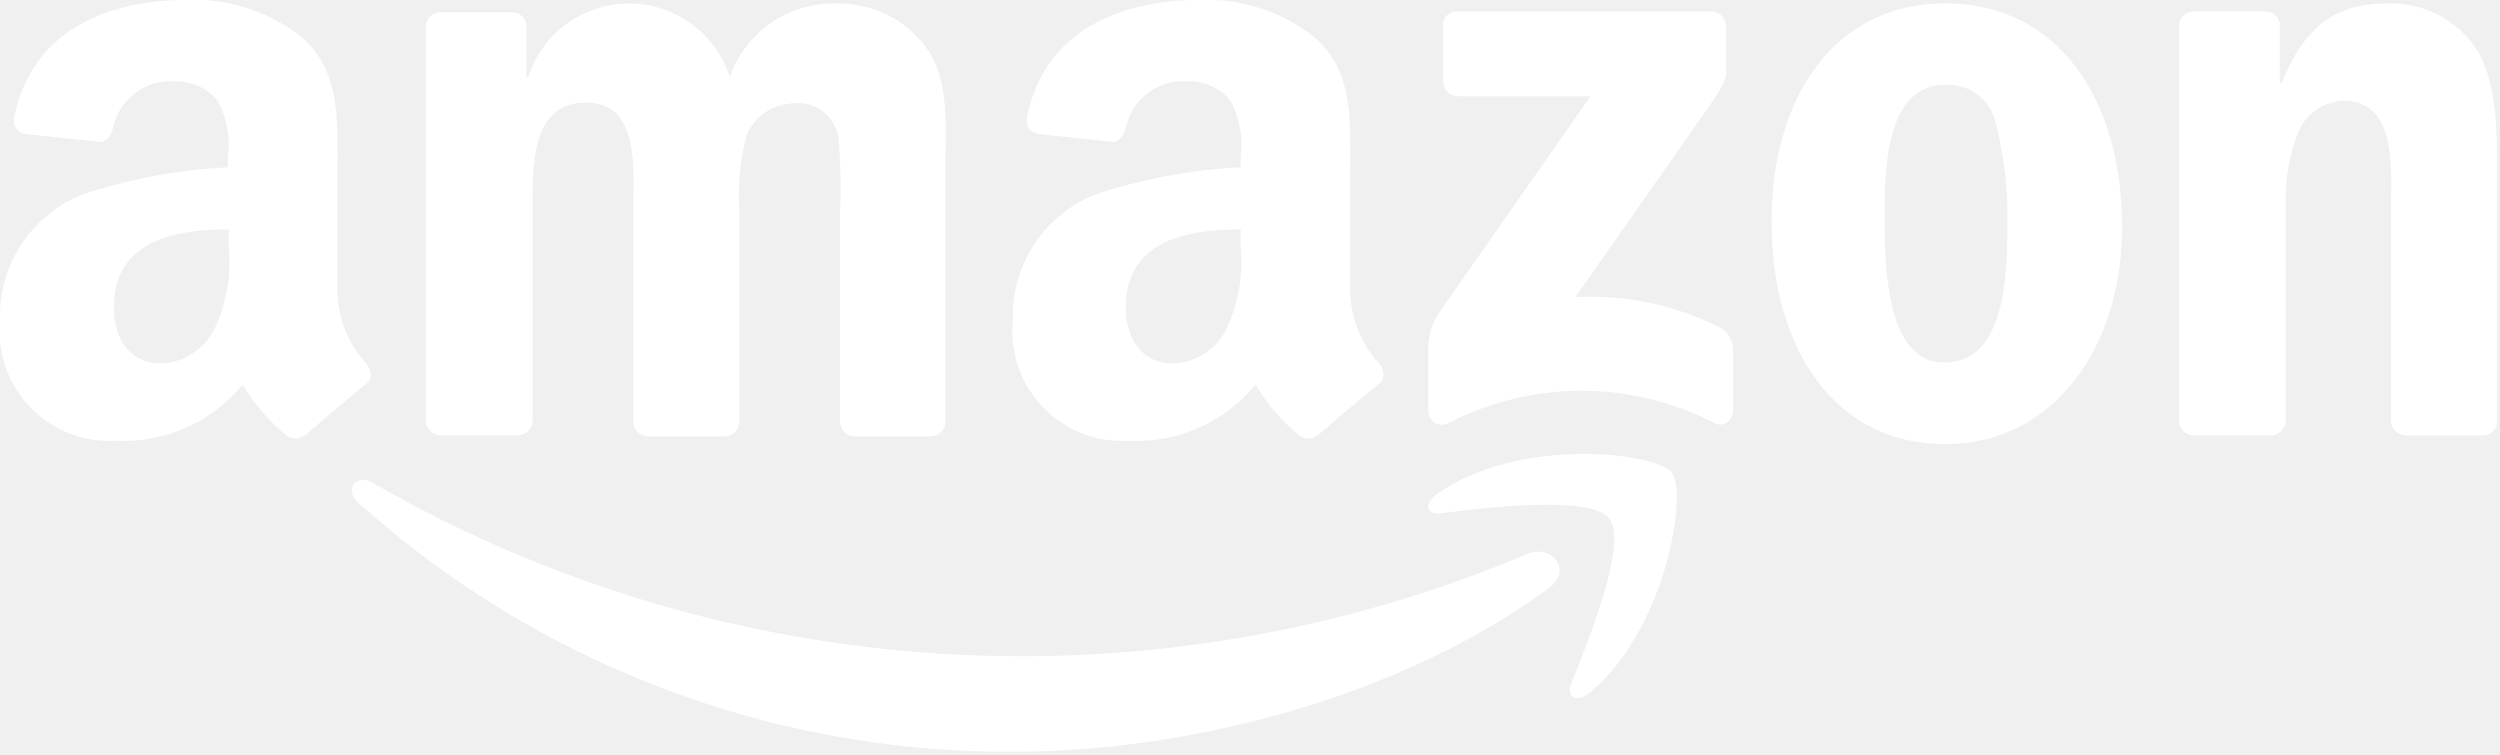
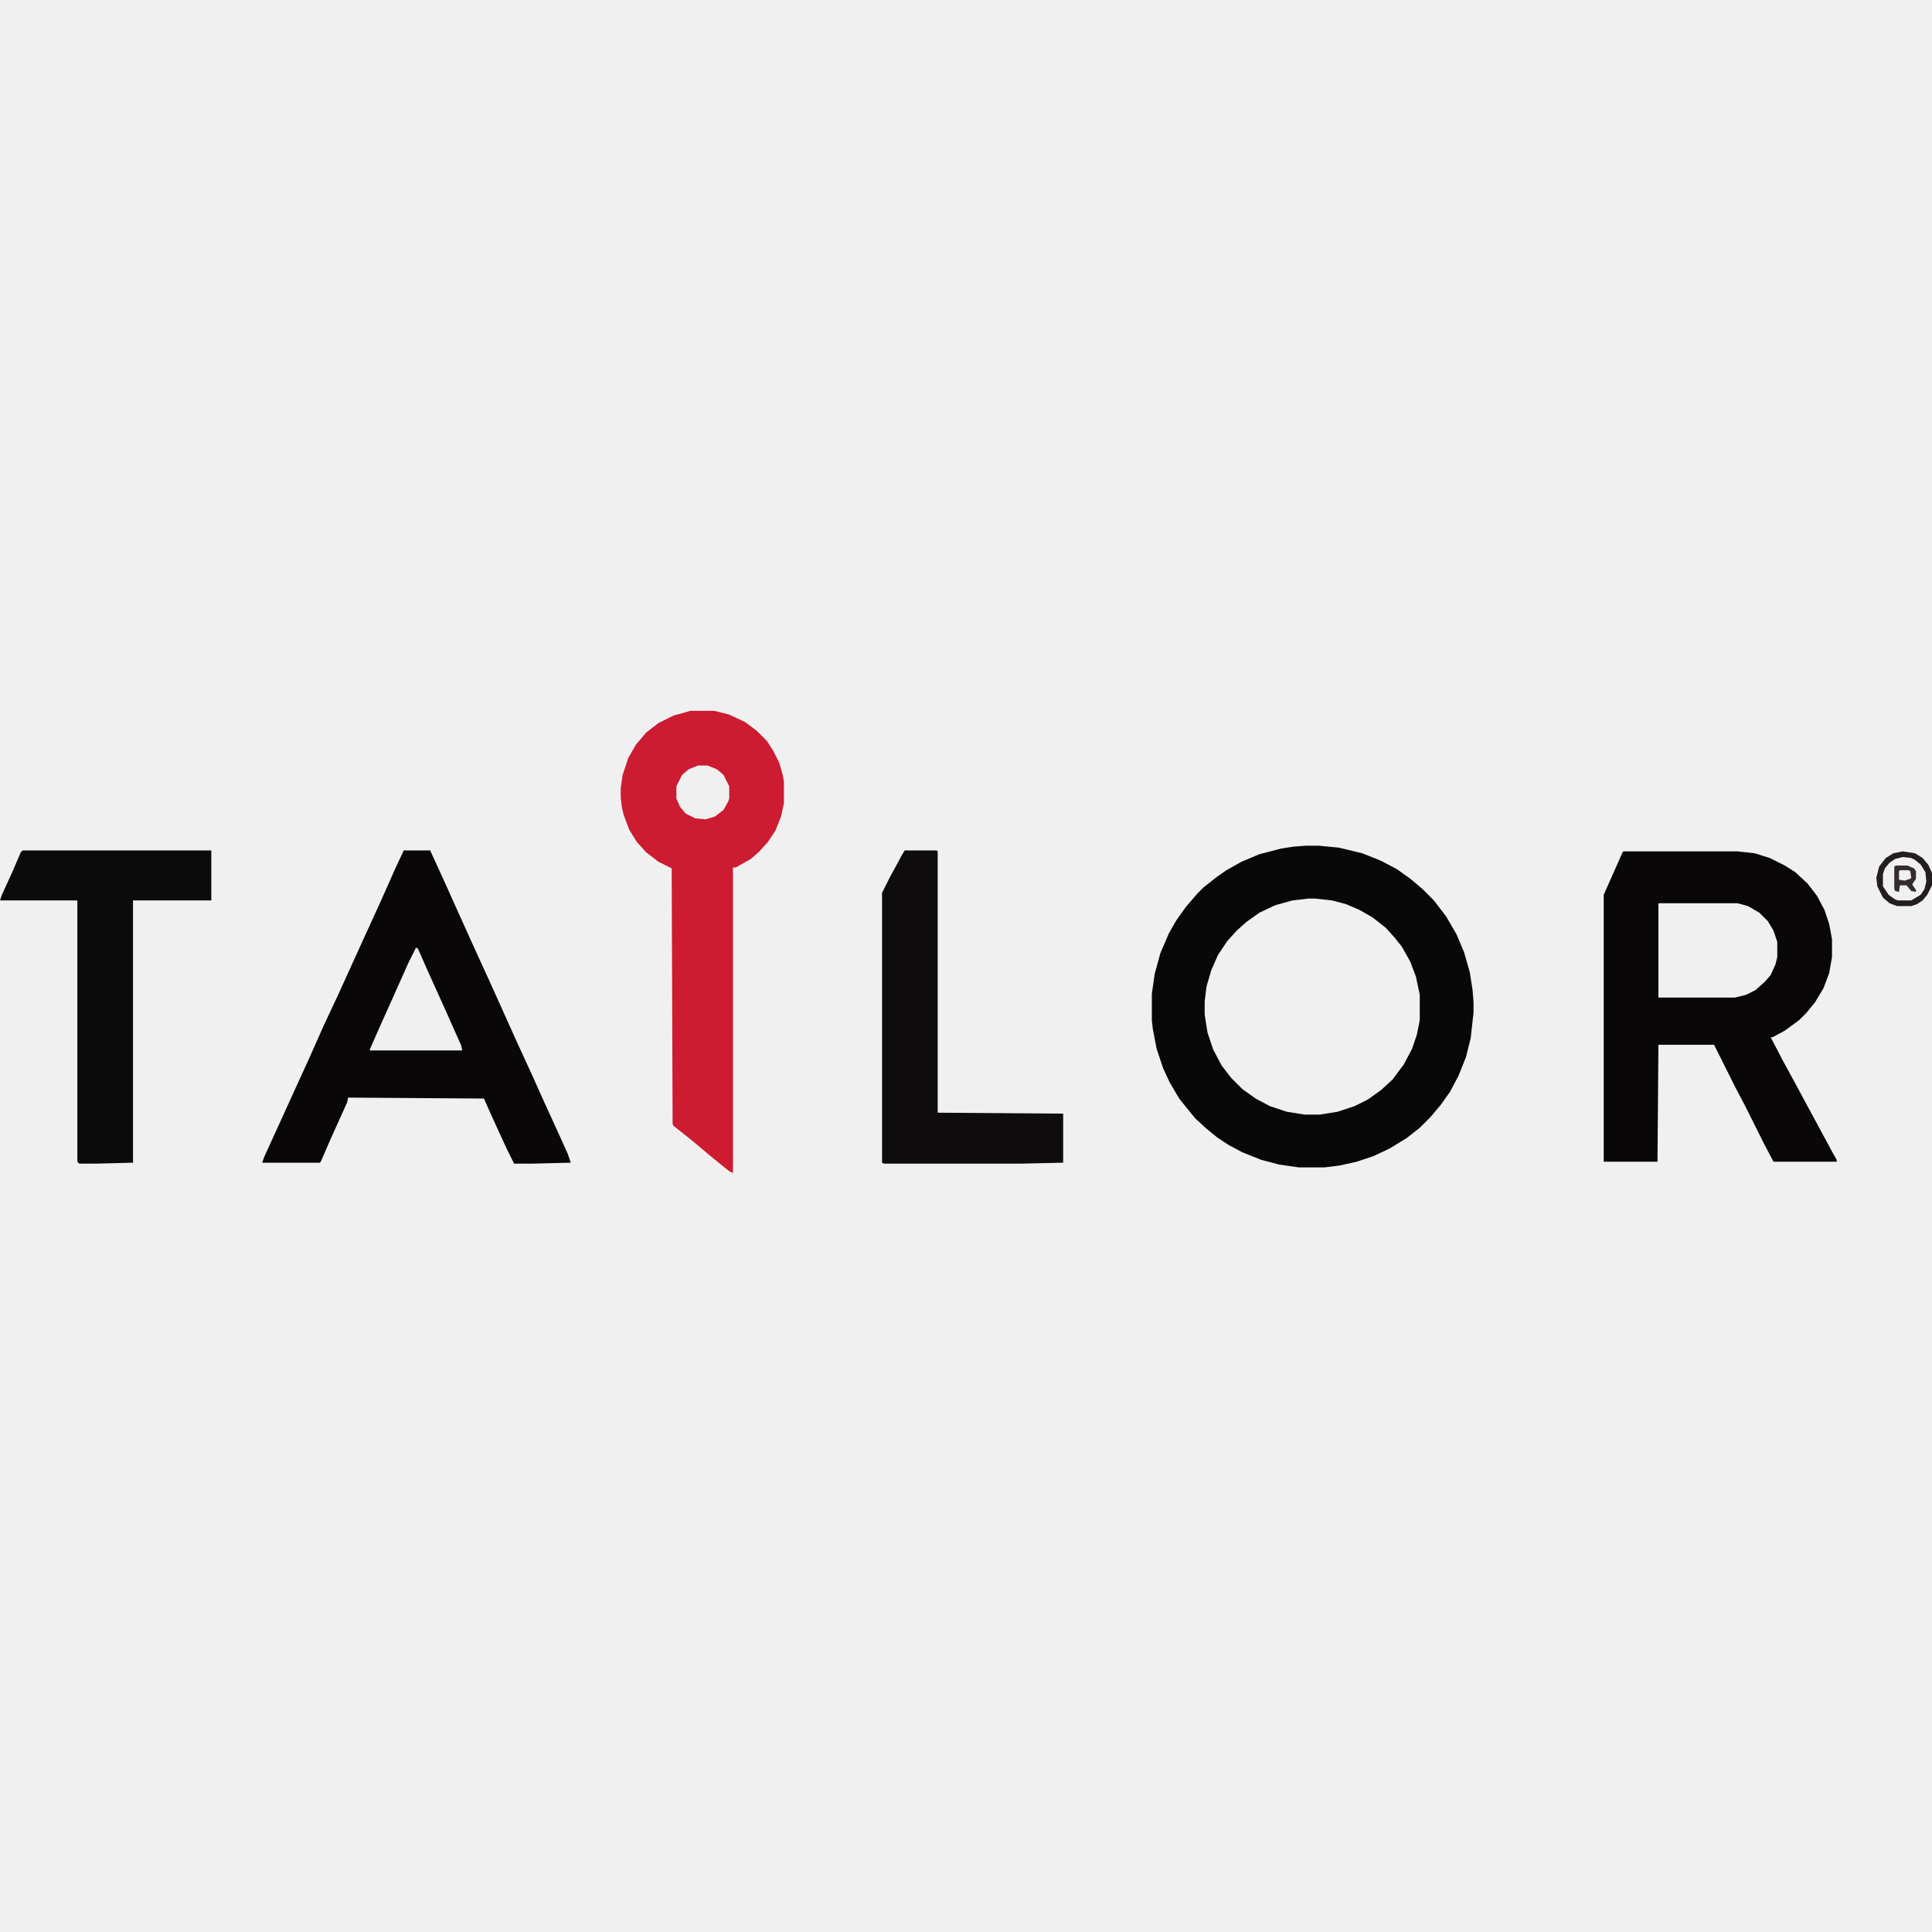
- <svg xmlns="http://www.w3.org/2000/svg" width="106" height="32" viewBox="0 0 106 32" fill="none">
-   <g clip-path="url(#clip0_512_11000)">
-     <path fill-rule="evenodd" clip-rule="evenodd" d="M65.68 24.927C59.55 29.459 50.635 31.874 42.945 31.874C32.688 31.925 22.779 28.149 15.157 21.285C14.6 20.765 15.082 20.059 15.791 20.469C23.173 24.717 31.437 27.199 39.938 27.721C48.439 28.243 56.945 26.79 64.791 23.477C65.829 23.07 66.684 24.189 65.68 24.927Z" fill="white" />
-     <path fill-rule="evenodd" clip-rule="evenodd" d="M68.244 21.992C67.464 20.989 63.044 21.509 61.074 21.769C60.479 21.844 60.367 21.324 60.925 20.952C64.455 18.463 70.212 19.206 70.882 20.024C71.552 20.842 70.697 26.637 67.39 29.385C66.87 29.794 66.387 29.57 66.61 29.014C67.352 27.157 69.024 23.032 68.244 21.992Z" fill="white" />
-     <path fill-rule="evenodd" clip-rule="evenodd" d="M61.185 3.492V1.082C61.181 1.003 61.194 0.923 61.222 0.849C61.25 0.775 61.294 0.708 61.35 0.652C61.406 0.596 61.474 0.552 61.548 0.524C61.622 0.495 61.701 0.483 61.78 0.487H72.55C72.712 0.483 72.87 0.543 72.989 0.654C73.108 0.766 73.178 0.919 73.184 1.082V3.125C73.184 3.46 72.887 3.905 72.367 4.647L66.795 12.597C68.918 12.483 71.035 12.93 72.93 13.893C73.095 13.988 73.232 14.123 73.33 14.285C73.427 14.448 73.481 14.633 73.487 14.822V17.385C73.487 17.757 73.115 18.165 72.707 17.942C70.949 17.032 68.998 16.561 67.018 16.567C65.039 16.573 63.091 17.058 61.339 17.979C61.25 18.011 61.155 18.02 61.062 18.008C60.968 17.994 60.88 17.959 60.803 17.904C60.726 17.85 60.664 17.777 60.622 17.693C60.579 17.609 60.557 17.516 60.559 17.422V14.967C60.522 14.392 60.665 13.821 60.967 13.332L67.436 4.082H61.826C61.663 4.086 61.505 4.026 61.387 3.914C61.268 3.803 61.198 3.649 61.192 3.487L61.185 3.492ZM21.918 18.458H18.645C18.498 18.444 18.36 18.381 18.253 18.281C18.145 18.18 18.074 18.047 18.05 17.901V1.115C18.056 0.952 18.126 0.799 18.245 0.687C18.363 0.576 18.521 0.516 18.684 0.52H21.728C21.879 0.522 22.023 0.58 22.133 0.683C22.243 0.786 22.311 0.927 22.323 1.077V3.269H22.398C22.687 2.363 23.257 1.572 24.025 1.011C24.793 0.45 25.719 0.148 26.67 0.148C27.621 0.148 28.548 0.45 29.316 1.011C30.084 1.572 30.653 2.363 30.943 3.269C31.268 2.334 31.884 1.528 32.698 0.967C33.513 0.406 34.486 0.12 35.474 0.148C36.209 0.134 36.935 0.294 37.595 0.618C38.254 0.941 38.826 1.417 39.264 2.007C40.304 3.418 40.081 5.462 40.081 7.282V17.907C40.075 18.069 40.005 18.223 39.886 18.334C39.767 18.445 39.61 18.506 39.447 18.502H36.215C36.06 18.492 35.914 18.427 35.805 18.317C35.695 18.207 35.63 18.061 35.62 17.907V8.991C35.67 7.938 35.645 6.883 35.545 5.833C35.477 5.387 35.237 4.985 34.876 4.714C34.514 4.443 34.061 4.325 33.614 4.385C33.187 4.397 32.774 4.534 32.424 4.778C32.074 5.022 31.804 5.363 31.645 5.76C31.376 6.814 31.276 7.905 31.349 8.991V17.907C31.342 18.069 31.272 18.223 31.153 18.334C31.035 18.445 30.877 18.506 30.714 18.502H27.446C27.291 18.492 27.145 18.427 27.035 18.317C26.926 18.207 26.86 18.061 26.851 17.907V8.991C26.851 7.133 27.148 4.348 24.844 4.348C22.504 4.348 22.578 7.023 22.578 8.991V17.907C22.555 18.065 22.473 18.21 22.35 18.313C22.227 18.416 22.07 18.469 21.909 18.463L21.918 18.458ZM82.472 0.143C87.339 0.143 89.977 4.304 89.977 9.617C89.977 14.743 87.079 18.83 82.472 18.83C77.717 18.83 75.116 14.67 75.116 9.468C75.079 4.23 77.716 0.143 82.472 0.143ZM82.472 3.598C80.062 3.598 79.909 6.905 79.909 8.948C79.909 10.992 79.872 15.375 82.435 15.375C84.962 15.375 85.11 11.845 85.11 9.691C85.156 8.19 84.993 6.69 84.627 5.233C84.525 4.747 84.251 4.314 83.855 4.014C83.459 3.715 82.968 3.569 82.472 3.603V3.598ZM96.254 18.458H92.985C92.831 18.449 92.685 18.383 92.575 18.274C92.466 18.164 92.4 18.018 92.391 17.863V1.04C92.411 0.886 92.487 0.745 92.603 0.643C92.72 0.54 92.87 0.484 93.025 0.483H96.069C96.207 0.488 96.34 0.538 96.448 0.625C96.555 0.712 96.631 0.832 96.664 0.966V3.53H96.739C97.667 1.226 98.93 0.15 101.197 0.15C101.951 0.115 102.701 0.279 103.372 0.624C104.043 0.97 104.613 1.485 105.023 2.118C105.878 3.456 105.878 5.722 105.878 7.356V17.945C105.856 18.095 105.778 18.231 105.661 18.327C105.544 18.423 105.395 18.472 105.244 18.465H101.975C101.834 18.451 101.701 18.394 101.594 18.301C101.487 18.207 101.413 18.083 101.381 17.945V8.806C101.381 6.949 101.604 4.274 99.337 4.274C98.927 4.293 98.531 4.429 98.195 4.666C97.859 4.903 97.598 5.231 97.442 5.611C97.045 6.627 96.868 7.716 96.922 8.806V17.871C96.902 18.034 96.823 18.185 96.7 18.294C96.577 18.403 96.418 18.465 96.254 18.466V18.458ZM52.603 10.434C52.725 11.63 52.519 12.837 52.009 13.925C51.801 14.355 51.481 14.721 51.082 14.983C50.682 15.245 50.219 15.393 49.742 15.412C48.474 15.412 47.736 14.445 47.736 13.034C47.736 10.243 50.224 9.727 52.602 9.727L52.603 10.434ZM55.91 18.424C55.804 18.517 55.672 18.573 55.532 18.587C55.392 18.6 55.252 18.57 55.13 18.499C54.373 17.887 53.732 17.144 53.235 16.307C52.587 17.099 51.762 17.727 50.826 18.14C49.89 18.554 48.87 18.74 47.849 18.685C47.178 18.725 46.507 18.619 45.882 18.374C45.256 18.129 44.691 17.752 44.225 17.269C43.76 16.785 43.404 16.206 43.183 15.572C42.962 14.938 42.881 14.264 42.945 13.595C42.907 12.453 43.221 11.326 43.846 10.369C44.471 9.412 45.375 8.67 46.437 8.246C48.431 7.584 50.505 7.197 52.603 7.094V6.685C52.715 5.87 52.572 5.039 52.195 4.307C51.982 4.03 51.705 3.808 51.389 3.66C51.072 3.511 50.724 3.44 50.375 3.452C49.77 3.4 49.167 3.571 48.681 3.934C48.194 4.297 47.858 4.826 47.737 5.421C47.662 5.718 47.477 6.016 47.18 6.016L44.022 5.681C43.946 5.67 43.872 5.644 43.806 5.604C43.74 5.565 43.683 5.512 43.638 5.45C43.593 5.387 43.561 5.316 43.544 5.241C43.527 5.166 43.525 5.088 43.539 5.013C44.282 1.149 47.737 -0.003 50.857 -0.003C52.65 -0.079 54.409 0.502 55.804 1.632C57.401 3.119 57.252 5.124 57.252 7.279V12.369C57.273 13.5 57.709 14.584 58.479 15.413C58.702 15.71 58.739 16.081 58.479 16.268C57.767 16.828 56.579 17.869 55.91 18.427V18.424ZM9.696 10.434C9.818 11.63 9.612 12.837 9.102 13.925C8.894 14.355 8.574 14.721 8.175 14.983C7.775 15.245 7.312 15.393 6.835 15.412C5.567 15.412 4.828 14.445 4.828 13.034C4.828 10.243 7.317 9.727 9.695 9.727L9.696 10.434ZM12.966 18.424C12.86 18.517 12.728 18.573 12.588 18.587C12.448 18.6 12.308 18.57 12.186 18.499C11.43 17.887 10.788 17.144 10.291 16.307C9.644 17.099 8.818 17.727 7.882 18.14C6.946 18.554 5.926 18.74 4.905 18.685C4.234 18.725 3.563 18.619 2.938 18.374C2.313 18.129 1.747 17.752 1.282 17.269C0.816 16.785 0.46 16.206 0.239 15.572C0.018 14.938 -0.063 14.264 0.001 13.595C-0.037 12.453 0.277 11.326 0.902 10.369C1.527 9.412 2.432 8.67 3.493 8.246C5.487 7.584 7.561 7.197 9.66 7.094V6.685C9.771 5.87 9.628 5.039 9.251 4.307C9.038 4.03 8.761 3.808 8.445 3.66C8.128 3.511 7.781 3.44 7.431 3.452C6.826 3.4 6.223 3.571 5.737 3.934C5.251 4.297 4.915 4.826 4.793 5.421C4.718 5.718 4.533 6.016 4.236 6.016L1.078 5.681C1.002 5.67 0.928 5.644 0.862 5.604C0.796 5.565 0.739 5.512 0.694 5.45C0.649 5.387 0.617 5.316 0.6 5.241C0.583 5.166 0.581 5.088 0.595 5.013C1.338 1.149 4.793 -0.003 7.913 -0.003C9.706 -0.079 11.466 0.502 12.86 1.632C14.457 3.119 14.308 5.124 14.308 7.279V12.369C14.329 13.5 14.766 14.584 15.535 15.413C15.758 15.71 15.795 16.081 15.535 16.268C14.828 16.825 13.64 17.865 12.971 18.424H12.966Z" fill="white" />
-   </g>
-   <defs>
-     <clipPath id="clip0_512_11000">
-       <rect width="105.876" height="31.875" fill="white" />
-     </clipPath>
-   </defs>
+ <svg xmlns="http://www.w3.org/2000/svg" version="1.1" viewBox="0 0 2048 541" width="1280" height="1280">
+   <path transform="translate(1384,143)" d="m0 0h14l21 2 25 6 20 8 17 9 14 10 13 11 12 12 13 17 11 19 8 19 6 21 3 19 1 13v11l-3 27-5 20-8 20-9 17-10 14-11 13-11 11-14 11-18 11-17 8-18 6-18 4-16 2h-27l-21-3-19-5-20-8-15-8-12-8-11-9-12-11-9-11-8-10-10-17-7-15-7-21-4-21-1-9v-28l3-21 6-22 9-21 8-14 10-14 12-14 7-7 14-11 10-7 16-9 19-8 23-6 13-2zm3 56-17 2-18 5-17 8-14 10-10 9-10 11-10 15-7 16-5 17-2 16v14l3 19 6 18 9 17 10 13 12 12 14 10 15 8 18 6 19 3h16l19-3 18-6 14-7 14-10 12-11 12-16 9-17 5-15 3-15v-27l-4-19-6-16-9-16-8-10-9-10-14-11-14-8-14-6-15-4-18-2z" fill="#090808" />
+   <path transform="translate(1721,149)" d="m0 0h121l18 2 16 5 16 8 11 7 13 12 10 13 8 15 5 15 3 16v19l-3 17-6 16-9 15-9 11-8 8-15 11-13 7h-2l13 25 12 22 14 26 13 24 14 26 4 7v2h-67l-10-19-20-40-10-19-23-46h-59l-1 124h-57v-283l20-45zm37 55v100h81l12-3 10-5 10-9 6-7 5-11 2-8v-16l-4-12-6-10-9-9-12-7-11-3z" fill="#090707" />
+   <path transform="translate(428,148)" d="m0 0h28l16 35 13 29 19 42 16 35 27 60 17 37 13 29 16 35 9 20 3 9-41 1h-19l-8-16-16-35-8-18-144-1-1 5-18 40-10 23-1 1h-61l2-6 16-35 15-33 16-35 16-36 15-32 30-66 16-35 16-36zm13 103-8 16-17 38-13 29-11 25v1h98l-1-5-16-36-19-42-11-25z" fill="#090707" />
+   <path transform="translate(732)" d="m0 0h25l16 4 17 8 12 9 11 11 7 11 6 12 4 14 1 6v23l-3 14-6 15-8 12-9 10-9 8-16 9h-3v324l-4-2-10-8-11-9-13-11-11-9-14-11-1-2-1-271-14-7-13-10-10-11-8-13-6-16-2-9-1-9v-10l2-14 6-18 8-14 11-13 13-10 16-8zm8 58-10 4-7 6-6 12v13l4 9 6 7 10 5 11 1 10-3 9-7 5-9 1-3v-13l-6-12-7-6-10-4z" fill="#CD1B32" />
+   <path transform="translate(24,148)" d="m0 0h200v53h-83v278l-39 1h-18l-2-2v-277h-82l2-6 11-24 9-21z" fill="#0C0B0B" />
+   <path transform="translate(959,148)" d="m0 0h34l1 1v277l133 1v52l-45 1h-145l-2-1v-286l8-16 13-24z" fill="#0E0C0C" />
+   <path transform="translate(2017,149)" d="m0 0 13 2 8 5 6 7 4 9v13l-5 10-5 6-6 4-6 2h-15l-8-3-7-6-6-12-1-9 3-12 7-9 8-5zm0 6-8 2-6 4-5 6-2 6v13l6 9 7 5 3 1h14l10-6 4-6 2-8-1-10-5-8-6-5-4-2z" fill="#231D1D" />
+   <path transform="translate(2010,164)" d="m0 0h12l7 3 2 3v8l-4 6 4 6v2l-5-1-5-6h-7l-1 7-4-1-1-2v-24zm4 5-1 1v9l6 1 6-2 1-1-1-7-2-1z" fill="#352B2C" />
</svg>
